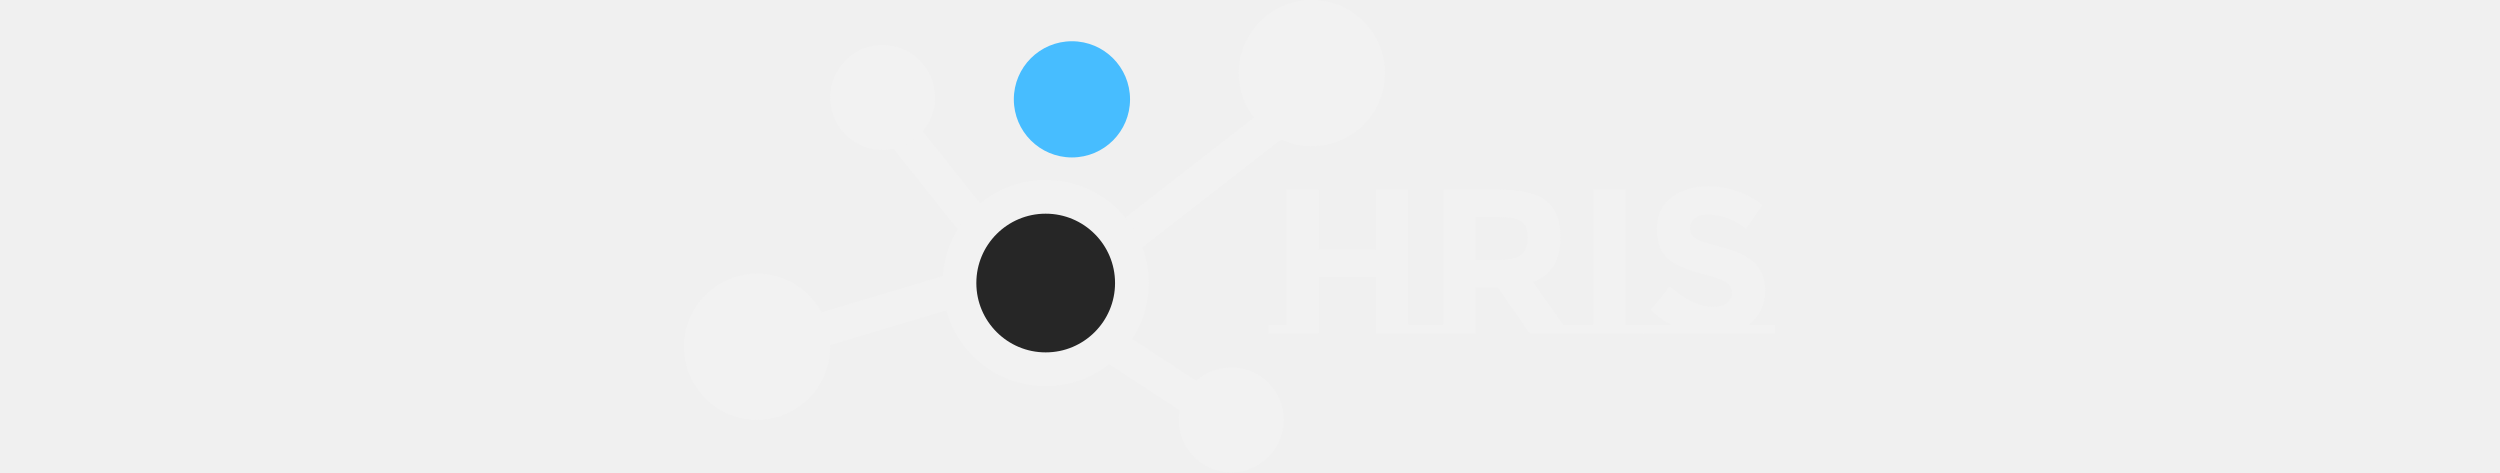
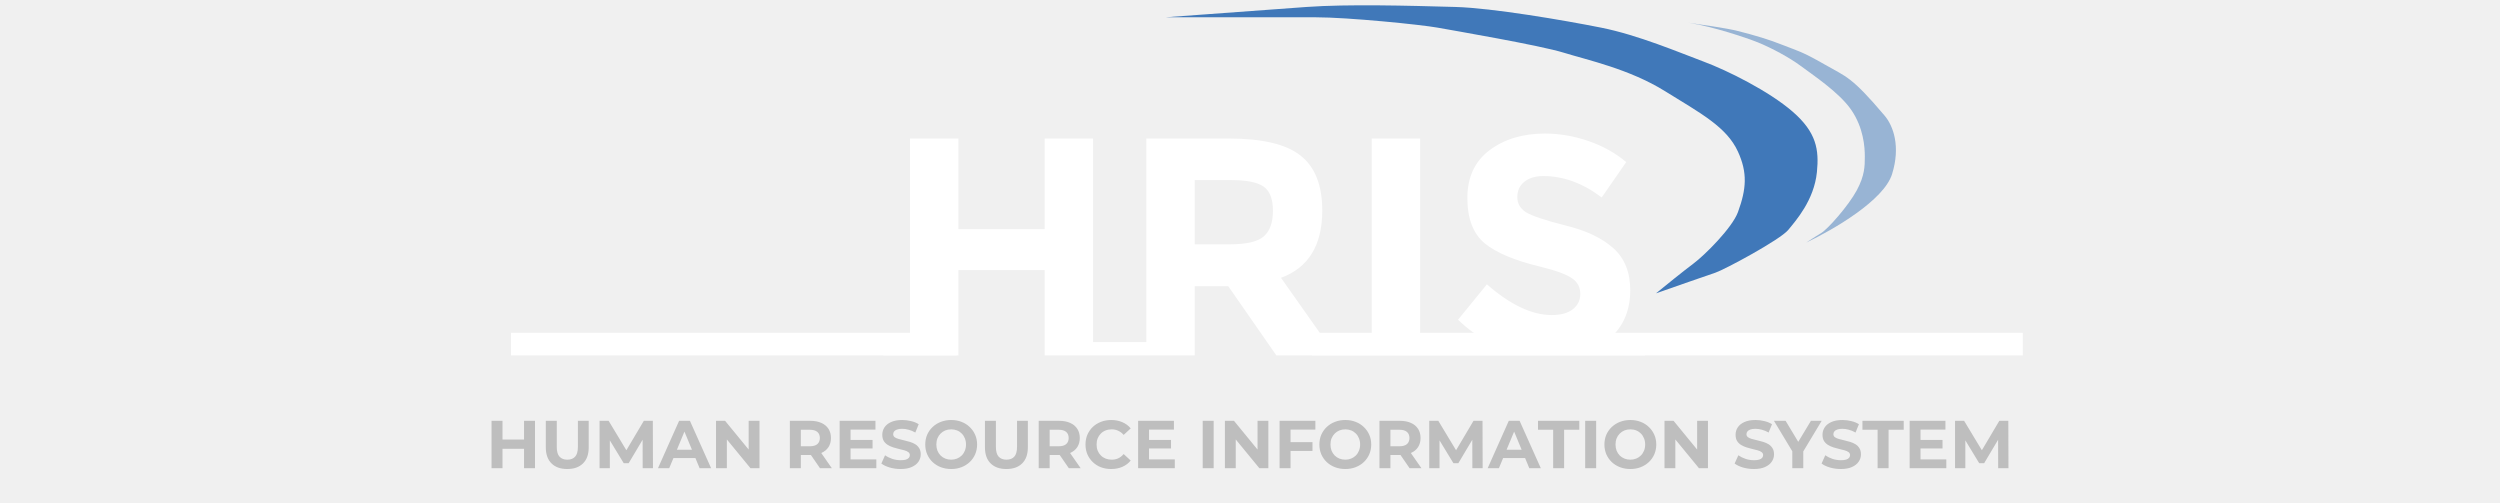
- <svg xmlns="http://www.w3.org/2000/svg" width="217" height="41" viewBox="0 0 302 126" fill="none">
-   <line x1="52.521" y1="28.198" x2="91.521" y2="77.198" stroke="#f2f2f2" stroke-width="9" />
-   <line x1="17.712" y1="93.688" x2="94.712" y2="70.688" stroke="#f2f2f2" stroke-width="9" />
-   <line x1="145.537" y1="112.766" x2="93.537" y2="78.766" stroke="#f2f2f2" stroke-width="9" />
-   <line x1="170.763" y1="22.552" x2="98.763" y2="78.552" stroke="#f2f2f2" stroke-width="9" />
-   <circle cx="96.5" cy="75.5" r="23" fill="#262626" stroke="#f2f2f2" stroke-width="9" />
-   <circle cx="103.5" cy="26.5" r="15.5" fill="#47BDFF" />
-   <circle cx="53" cy="26" r="14" fill="#f2f2f2" />
-   <circle cx="146" cy="112" r="14" fill="#f2f2f2" />
-   <circle cx="19.5" cy="92.5" r="19.5" fill="#f2f2f2" />
-   <circle cx="167.5" cy="19.5" r="19.5" fill="#f2f2f2" />
-   <path d="M197.91 86.635V89H184.6V73.875H169.31V89H156V86.635H160.73V50.555H169.31V66.615H184.6V50.555H193.18V86.635H197.91ZM202.625 86.635V50.555H217.2C223.176 50.555 227.43 51.563 229.96 53.58C232.526 55.597 233.81 58.842 233.81 63.315C233.81 69.475 231.371 73.453 226.495 75.25L234.525 86.635H239.695V89H225.67L217.145 76.735H211.205V89H197.29V86.635H202.625ZM217.475 69.31C220.408 69.31 222.406 68.833 223.47 67.88C224.533 66.927 225.065 65.423 225.065 63.37C225.065 61.28 224.515 59.85 223.415 59.08C222.315 58.31 220.39 57.925 217.64 57.925H211.205V69.31H217.475ZM255.895 86.635V89H237.855V86.635H242.585V50.555H251.165V86.635H255.895ZM290.992 86.635V89H255.902V86.635H263.382C261.366 85.608 259.532 84.288 257.882 82.675L262.997 76.405C267.141 80.035 270.972 81.85 274.492 81.85C276.069 81.85 277.297 81.52 278.177 80.86C279.094 80.163 279.552 79.247 279.552 78.11C279.552 76.937 279.076 76.02 278.122 75.36C277.169 74.663 275.281 73.967 272.457 73.27C267.984 72.207 264.702 70.832 262.612 69.145C260.559 67.422 259.532 64.745 259.532 61.115C259.532 57.448 260.834 54.625 263.437 52.645C266.077 50.665 269.359 49.675 273.282 49.675C275.849 49.675 278.416 50.115 280.982 50.995C283.549 51.875 285.786 53.122 287.692 54.735L283.347 61.005C280.011 58.475 276.564 57.21 273.007 57.21C271.577 57.21 270.441 57.558 269.597 58.255C268.791 58.915 268.387 59.813 268.387 60.95C268.387 62.05 268.882 62.93 269.872 63.59C270.899 64.25 273.227 65.038 276.857 65.955C280.524 66.835 283.366 68.173 285.382 69.97C287.399 71.767 288.407 74.26 288.407 77.45C288.407 81.41 286.922 84.472 283.952 86.635H290.992Z" fill="#f2f2f2" />
+ <svg xmlns="http://www.w3.org/2000/svg" width="244" height="49" viewBox="0 0 274 89" fill="none">
+   <path d="M113.91 60.635V63H100.6V47.875H85.31V63H72V60.635H76.73V24.555H85.31V40.615H100.6V24.555H109.18V60.635H113.91ZM118.625 60.635V24.555H133.2C139.176 24.555 143.43 25.563 145.96 27.58C148.526 29.597 149.81 32.842 149.81 37.315C149.81 43.475 147.371 47.453 142.495 49.25L150.525 60.635H155.695V63H141.67L133.145 50.735H127.205V63H113.29V60.635H118.625ZM133.475 43.31C136.408 43.31 138.406 42.833 139.47 41.88C140.533 40.927 141.065 39.423 141.065 37.37C141.065 35.28 140.515 33.85 139.415 33.08C138.315 32.31 136.39 31.925 133.64 31.925H127.205V43.31H133.475ZM171.895 60.635V63H153.855V60.635H158.585V24.555H167.165V60.635H171.895ZM206.992 60.635V63H171.902V60.635H179.382C177.366 59.608 175.532 58.288 173.882 56.675L178.997 50.405C183.141 54.035 186.972 55.85 190.492 55.85C192.069 55.85 193.297 55.52 194.177 54.86C195.094 54.163 195.552 53.247 195.552 52.11C195.552 50.937 195.076 50.02 194.122 49.36C193.169 48.663 191.281 47.967 188.457 47.27C183.984 46.207 180.702 44.832 178.612 43.145C176.559 41.422 175.532 38.745 175.532 35.115C175.532 31.448 176.834 28.625 179.437 26.645C182.077 24.665 185.359 23.675 189.282 23.675C191.849 23.675 194.416 24.115 196.982 24.995C199.549 25.875 201.786 27.122 203.692 28.735L199.347 35.005C196.011 32.475 192.564 31.21 189.007 31.21C187.577 31.21 186.441 31.558 185.597 32.255C184.791 32.915 184.387 33.813 184.387 34.95C184.387 36.05 184.882 36.93 185.872 37.59C186.899 38.25 189.227 39.038 192.857 39.955C196.524 40.835 199.366 42.173 201.382 43.97C203.399 45.767 204.407 48.26 204.407 51.45C204.407 55.41 202.922 58.472 199.952 60.635H206.992Z" fill="white" />
+   <path d="M8.305 74.6H10.249V83H8.305V74.6ZM4.489 83H2.545V74.6H4.489V83ZM8.449 79.556H4.345V77.912H8.449V79.556ZM15.968 83.144C14.776 83.144 13.844 82.812 13.172 82.148C12.5 81.484 12.164 80.536 12.164 79.304V74.6H14.108V79.232C14.108 80.032 14.272 80.608 14.6 80.96C14.928 81.312 15.388 81.488 15.98 81.488C16.572 81.488 17.032 81.312 17.36 80.96C17.688 80.608 17.852 80.032 17.852 79.232V74.6H19.772V79.304C19.772 80.536 19.436 81.484 18.764 82.148C18.092 82.812 17.16 83.144 15.968 83.144ZM21.693 83V74.6H23.301L26.877 80.528H26.025L29.541 74.6H31.137L31.161 83H29.337L29.325 77.396H29.661L26.853 82.112H25.977L23.109 77.396H23.517V83H21.693ZM32.05 83L35.794 74.6H37.714L41.47 83H39.43L36.358 75.584H37.126L34.042 83H32.05ZM33.922 81.2L34.438 79.724H38.758L39.286 81.2H33.922ZM42.342 83V74.6H43.95L48.906 80.648H48.126V74.6H50.046V83H48.45L43.482 76.952H44.262V83H42.342ZM55.431 83V74.6H59.068C59.819 74.6 60.468 74.724 61.011 74.972C61.556 75.212 61.975 75.56 62.272 76.016C62.568 76.472 62.715 77.016 62.715 77.648C62.715 78.272 62.568 78.812 62.272 79.268C61.975 79.716 61.556 80.06 61.011 80.3C60.468 80.54 59.819 80.66 59.068 80.66H56.511L57.376 79.808V83H55.431ZM60.772 83L58.672 79.952H60.748L62.871 83H60.772ZM57.376 80.024L56.511 79.112H58.959C59.559 79.112 60.008 78.984 60.303 78.728C60.599 78.464 60.748 78.104 60.748 77.648C60.748 77.184 60.599 76.824 60.303 76.568C60.008 76.312 59.559 76.184 58.959 76.184H56.511L57.376 75.26V80.024ZM66.044 77.984H70.088V79.496H66.044V77.984ZM66.188 81.44H70.76V83H64.256V74.6H70.604V76.16H66.188V81.44ZM75.067 83.144C74.394 83.144 73.751 83.056 73.135 82.88C72.519 82.696 72.022 82.46 71.647 82.172L72.306 80.708C72.666 80.964 73.091 81.176 73.579 81.344C74.075 81.504 74.575 81.584 75.079 81.584C75.463 81.584 75.77 81.548 76.002 81.476C76.243 81.396 76.418 81.288 76.531 81.152C76.642 81.016 76.698 80.86 76.698 80.684C76.698 80.46 76.611 80.284 76.434 80.156C76.258 80.02 76.026 79.912 75.739 79.832C75.451 79.744 75.13 79.664 74.778 79.592C74.434 79.512 74.087 79.416 73.734 79.304C73.391 79.192 73.075 79.048 72.787 78.872C72.499 78.696 72.263 78.464 72.079 78.176C71.903 77.888 71.814 77.52 71.814 77.072C71.814 76.592 71.942 76.156 72.198 75.764C72.463 75.364 72.855 75.048 73.374 74.816C73.903 74.576 74.562 74.456 75.355 74.456C75.882 74.456 76.403 74.52 76.915 74.648C77.427 74.768 77.879 74.952 78.27 75.2L77.671 76.676C77.278 76.452 76.886 76.288 76.495 76.184C76.103 76.072 75.719 76.016 75.343 76.016C74.966 76.016 74.659 76.06 74.418 76.148C74.178 76.236 74.007 76.352 73.903 76.496C73.799 76.632 73.746 76.792 73.746 76.976C73.746 77.192 73.835 77.368 74.01 77.504C74.186 77.632 74.418 77.736 74.707 77.816C74.995 77.896 75.311 77.976 75.654 78.056C76.007 78.136 76.355 78.228 76.698 78.332C77.05 78.436 77.371 78.576 77.659 78.752C77.947 78.928 78.178 79.16 78.355 79.448C78.538 79.736 78.63 80.1 78.63 80.54C78.63 81.012 78.499 81.444 78.234 81.836C77.971 82.228 77.575 82.544 77.046 82.784C76.526 83.024 75.867 83.144 75.067 83.144ZM84.039 83.144C83.375 83.144 82.759 83.036 82.191 82.82C81.631 82.604 81.143 82.3 80.727 81.908C80.319 81.516 79.999 81.056 79.767 80.528C79.543 80 79.431 79.424 79.431 78.8C79.431 78.176 79.543 77.6 79.767 77.072C79.999 76.544 80.323 76.084 80.739 75.692C81.155 75.3 81.643 74.996 82.203 74.78C82.763 74.564 83.371 74.456 84.027 74.456C84.691 74.456 85.299 74.564 85.851 74.78C86.411 74.996 86.895 75.3 87.303 75.692C87.719 76.084 88.043 76.544 88.275 77.072C88.507 77.592 88.623 78.168 88.623 78.8C88.623 79.424 88.507 80.004 88.275 80.54C88.043 81.068 87.719 81.528 87.303 81.92C86.895 82.304 86.411 82.604 85.851 82.82C85.299 83.036 84.695 83.144 84.039 83.144ZM84.027 81.488C84.403 81.488 84.747 81.424 85.059 81.296C85.379 81.168 85.659 80.984 85.899 80.744C86.139 80.504 86.323 80.22 86.451 79.892C86.587 79.564 86.655 79.2 86.655 78.8C86.655 78.4 86.587 78.036 86.451 77.708C86.323 77.38 86.139 77.096 85.899 76.856C85.667 76.616 85.391 76.432 85.071 76.304C84.751 76.176 84.403 76.112 84.027 76.112C83.651 76.112 83.303 76.176 82.983 76.304C82.671 76.432 82.395 76.616 82.155 76.856C81.915 77.096 81.727 77.38 81.591 77.708C81.463 78.036 81.399 78.4 81.399 78.8C81.399 79.192 81.463 79.556 81.591 79.892C81.727 80.22 81.911 80.504 82.143 80.744C82.383 80.984 82.663 81.168 82.983 81.296C83.303 81.424 83.651 81.488 84.027 81.488ZM93.816 83.144C92.624 83.144 91.692 82.812 91.02 82.148C90.348 81.484 90.012 80.536 90.012 79.304V74.6H91.956V79.232C91.956 80.032 92.12 80.608 92.448 80.96C92.776 81.312 93.236 81.488 93.828 81.488C94.42 81.488 94.88 81.312 95.208 80.96C95.536 80.608 95.7 80.032 95.7 79.232V74.6H97.62V79.304C97.62 80.536 97.284 81.484 96.612 82.148C95.94 82.812 95.008 83.144 93.816 83.144ZM99.541 83V74.6H103.177C103.929 74.6 104.577 74.724 105.121 74.972C105.665 75.212 106.085 75.56 106.381 76.016C106.677 76.472 106.825 77.016 106.825 77.648C106.825 78.272 106.677 78.812 106.381 79.268C106.085 79.716 105.665 80.06 105.121 80.3C104.577 80.54 103.929 80.66 103.177 80.66H100.621L101.485 79.808V83H99.541ZM104.881 83L102.781 79.952H104.857L106.981 83H104.881ZM101.485 80.024L100.621 79.112H103.069C103.669 79.112 104.117 78.984 104.413 78.728C104.709 78.464 104.857 78.104 104.857 77.648C104.857 77.184 104.709 76.824 104.413 76.568C104.117 76.312 103.669 76.184 103.069 76.184H100.621L101.485 75.26V80.024ZM112.385 83.144C111.737 83.144 111.133 83.04 110.573 82.832C110.021 82.616 109.541 82.312 109.133 81.92C108.725 81.528 108.405 81.068 108.173 80.54C107.949 80.012 107.837 79.432 107.837 78.8C107.837 78.168 107.949 77.588 108.173 77.06C108.405 76.532 108.725 76.072 109.133 75.68C109.549 75.288 110.033 74.988 110.585 74.78C111.137 74.564 111.741 74.456 112.397 74.456C113.125 74.456 113.781 74.584 114.365 74.84C114.957 75.088 115.453 75.456 115.853 75.944L114.605 77.096C114.317 76.768 113.997 76.524 113.645 76.364C113.293 76.196 112.909 76.112 112.493 76.112C112.101 76.112 111.741 76.176 111.413 76.304C111.085 76.432 110.801 76.616 110.561 76.856C110.321 77.096 110.133 77.38 109.997 77.708C109.869 78.036 109.805 78.4 109.805 78.8C109.805 79.2 109.869 79.564 109.997 79.892C110.133 80.22 110.321 80.504 110.561 80.744C110.801 80.984 111.085 81.168 111.413 81.296C111.741 81.424 112.101 81.488 112.493 81.488C112.909 81.488 113.293 81.408 113.645 81.248C113.997 81.08 114.317 80.828 114.605 80.492L115.853 81.644C115.453 82.132 114.957 82.504 114.365 82.76C113.781 83.016 113.121 83.144 112.385 83.144ZM118.954 77.984H122.998V79.496H118.954V77.984ZM119.098 81.44H123.67V83H117.166V74.6H123.514V76.16H119.098V81.44ZM128.615 83V74.6H130.559V83H128.615ZM132.553 83V74.6H134.161L139.117 80.648H138.337V74.6H140.257V83H138.661L133.693 76.952H134.473V83H132.553ZM144.044 78.38H148.076V79.94H144.044V78.38ZM144.188 83H142.244V74.6H148.592V76.16H144.188V83ZM153.906 83.144C153.242 83.144 152.626 83.036 152.058 82.82C151.498 82.604 151.01 82.3 150.594 81.908C150.186 81.516 149.866 81.056 149.634 80.528C149.41 80 149.298 79.424 149.298 78.8C149.298 78.176 149.41 77.6 149.634 77.072C149.866 76.544 150.19 76.084 150.606 75.692C151.022 75.3 151.51 74.996 152.07 74.78C152.63 74.564 153.238 74.456 153.894 74.456C154.558 74.456 155.166 74.564 155.718 74.78C156.278 74.996 156.762 75.3 157.17 75.692C157.586 76.084 157.91 76.544 158.142 77.072C158.374 77.592 158.49 78.168 158.49 78.8C158.49 79.424 158.374 80.004 158.142 80.54C157.91 81.068 157.586 81.528 157.17 81.92C156.762 82.304 156.278 82.604 155.718 82.82C155.166 83.036 154.562 83.144 153.906 83.144ZM153.894 81.488C154.27 81.488 154.614 81.424 154.926 81.296C155.246 81.168 155.526 80.984 155.766 80.744C156.006 80.504 156.19 80.22 156.318 79.892C156.454 79.564 156.522 79.2 156.522 78.8C156.522 78.4 156.454 78.036 156.318 77.708C156.19 77.38 156.006 77.096 155.766 76.856C155.534 76.616 155.258 76.432 154.938 76.304C154.618 76.176 154.27 76.112 153.894 76.112C153.518 76.112 153.17 76.176 152.85 76.304C152.538 76.432 152.262 76.616 152.022 76.856C151.782 77.096 151.594 77.38 151.458 77.708C151.33 78.036 151.266 78.4 151.266 78.8C151.266 79.192 151.33 79.556 151.458 79.892C151.594 80.22 151.778 80.504 152.01 80.744C152.25 80.984 152.53 81.168 152.85 81.296C153.17 81.424 153.518 81.488 153.894 81.488ZM159.951 83V74.6H163.587C164.339 74.6 164.987 74.724 165.531 74.972C166.075 75.212 166.495 75.56 166.791 76.016C167.087 76.472 167.235 77.016 167.235 77.648C167.235 78.272 167.087 78.812 166.791 79.268C166.495 79.716 166.075 80.06 165.531 80.3C164.987 80.54 164.339 80.66 163.587 80.66H161.031L161.895 79.808V83H159.951ZM165.291 83L163.191 79.952H165.267L167.391 83H165.291ZM161.895 80.024L161.031 79.112H163.479C164.079 79.112 164.527 78.984 164.823 78.728C165.119 78.464 165.267 78.104 165.267 77.648C165.267 77.184 165.119 76.824 164.823 76.568C164.527 76.312 164.079 76.184 163.479 76.184H161.031L161.895 75.26V80.024ZM168.775 83V74.6H170.383L173.959 80.528H173.107L176.623 74.6H178.219L178.243 83H176.419L176.407 77.396H176.743L173.935 82.112H173.059L170.191 77.396H170.599V83H168.775ZM179.132 83L182.876 74.6H184.796L188.552 83H186.512L183.44 75.584H184.208L181.124 83H179.132ZM181.004 81.2L181.52 79.724H185.84L186.368 81.2H181.004ZM190.742 83V76.184H188.054V74.6H195.374V76.184H192.686V83H190.742ZM196.42 83V74.6H198.364V83H196.42ZM204.437 83.144C203.773 83.144 203.157 83.036 202.589 82.82C202.029 82.604 201.541 82.3 201.125 81.908C200.717 81.516 200.397 81.056 200.165 80.528C199.941 80 199.829 79.424 199.829 78.8C199.829 78.176 199.941 77.6 200.165 77.072C200.397 76.544 200.721 76.084 201.137 75.692C201.553 75.3 202.041 74.996 202.601 74.78C203.161 74.564 203.769 74.456 204.425 74.456C205.089 74.456 205.697 74.564 206.249 74.78C206.809 74.996 207.293 75.3 207.701 75.692C208.117 76.084 208.441 76.544 208.673 77.072C208.905 77.592 209.021 78.168 209.021 78.8C209.021 79.424 208.905 80.004 208.673 80.54C208.441 81.068 208.117 81.528 207.701 81.92C207.293 82.304 206.809 82.604 206.249 82.82C205.697 83.036 205.093 83.144 204.437 83.144ZM204.425 81.488C204.801 81.488 205.145 81.424 205.457 81.296C205.777 81.168 206.057 80.984 206.297 80.744C206.537 80.504 206.721 80.22 206.849 79.892C206.985 79.564 207.053 79.2 207.053 78.8C207.053 78.4 206.985 78.036 206.849 77.708C206.721 77.38 206.537 77.096 206.297 76.856C206.065 76.616 205.789 76.432 205.469 76.304C205.149 76.176 204.801 76.112 204.425 76.112C204.049 76.112 203.701 76.176 203.381 76.304C203.069 76.432 202.793 76.616 202.553 76.856C202.313 77.096 202.125 77.38 201.989 77.708C201.861 78.036 201.797 78.4 201.797 78.8C201.797 79.192 201.861 79.556 201.989 79.892C202.125 80.22 202.309 80.504 202.541 80.744C202.781 80.984 203.061 81.168 203.381 81.296C203.701 81.424 204.049 81.488 204.425 81.488ZM210.482 83V74.6H212.09L217.046 80.648H216.266V74.6H218.186V83H216.59L211.622 76.952H212.402V83H210.482ZM226.332 83.144C225.66 83.144 225.016 83.056 224.4 82.88C223.784 82.696 223.288 82.46 222.912 82.172L223.572 80.708C223.932 80.964 224.356 81.176 224.844 81.344C225.34 81.504 225.84 81.584 226.344 81.584C226.728 81.584 227.036 81.548 227.268 81.476C227.508 81.396 227.684 81.288 227.796 81.152C227.908 81.016 227.964 80.86 227.964 80.684C227.964 80.46 227.876 80.284 227.7 80.156C227.524 80.02 227.292 79.912 227.004 79.832C226.716 79.744 226.396 79.664 226.044 79.592C225.7 79.512 225.352 79.416 225 79.304C224.656 79.192 224.34 79.048 224.052 78.872C223.764 78.696 223.528 78.464 223.344 78.176C223.168 77.888 223.08 77.52 223.08 77.072C223.08 76.592 223.208 76.156 223.464 75.764C223.728 75.364 224.12 75.048 224.64 74.816C225.168 74.576 225.828 74.456 226.62 74.456C227.148 74.456 227.668 74.52 228.18 74.648C228.692 74.768 229.144 74.952 229.536 75.2L228.936 76.676C228.544 76.452 228.152 76.288 227.76 76.184C227.368 76.072 226.984 76.016 226.608 76.016C226.232 76.016 225.924 76.06 225.684 76.148C225.444 76.236 225.272 76.352 225.168 76.496C225.064 76.632 225.012 76.792 225.012 76.976C225.012 77.192 225.1 77.368 225.276 77.504C225.452 77.632 225.684 77.736 225.972 77.816C226.26 77.896 226.576 77.976 226.92 78.056C227.272 78.136 227.62 78.228 227.964 78.332C228.316 78.436 228.636 78.576 228.924 78.752C229.212 78.928 229.444 79.16 229.62 79.448C229.804 79.736 229.896 80.1 229.896 80.54C229.896 81.012 229.764 81.444 229.5 81.836C229.236 82.228 228.84 82.544 228.312 82.784C227.792 83.024 227.132 83.144 226.332 83.144ZM233.137 83V79.568L233.581 80.744L229.885 74.6H231.949L234.781 79.316H233.593L236.437 74.6H238.345L234.649 80.744L235.081 79.568V83H233.137ZM241.742 83.144C241.07 83.144 240.426 83.056 239.81 82.88C239.194 82.696 238.698 82.46 238.322 82.172L238.982 80.708C239.342 80.964 239.766 81.176 240.254 81.344C240.75 81.504 241.25 81.584 241.754 81.584C242.138 81.584 242.446 81.548 242.678 81.476C242.918 81.396 243.094 81.288 243.206 81.152C243.318 81.016 243.374 80.86 243.374 80.684C243.374 80.46 243.286 80.284 243.11 80.156C242.934 80.02 242.702 79.912 242.414 79.832C242.126 79.744 241.806 79.664 241.454 79.592C241.11 79.512 240.762 79.416 240.41 79.304C240.066 79.192 239.75 79.048 239.462 78.872C239.174 78.696 238.938 78.464 238.754 78.176C238.578 77.888 238.49 77.52 238.49 77.072C238.49 76.592 238.618 76.156 238.874 75.764C239.138 75.364 239.53 75.048 240.05 74.816C240.578 74.576 241.238 74.456 242.03 74.456C242.558 74.456 243.078 74.52 243.59 74.648C244.102 74.768 244.554 74.952 244.946 75.2L244.346 76.676C243.954 76.452 243.562 76.288 243.17 76.184C242.778 76.072 242.394 76.016 242.018 76.016C241.642 76.016 241.334 76.06 241.094 76.148C240.854 76.236 240.682 76.352 240.578 76.496C240.474 76.632 240.422 76.792 240.422 76.976C240.422 77.192 240.51 77.368 240.686 77.504C240.862 77.632 241.094 77.736 241.382 77.816C241.67 77.896 241.986 77.976 242.33 78.056C242.682 78.136 243.03 78.228 243.374 78.332C243.726 78.436 244.046 78.576 244.334 78.752C244.622 78.928 244.854 79.16 245.03 79.448C245.214 79.736 245.306 80.1 245.306 80.54C245.306 81.012 245.174 81.444 244.91 81.836C244.646 82.228 244.25 82.544 243.722 82.784C243.202 83.024 242.542 83.144 241.742 83.144ZM248.257 83V76.184H245.569V74.6H252.889V76.184H250.201V83H248.257ZM255.723 77.984H259.767V79.496H255.723V77.984ZM255.867 81.44H260.439V83H253.935V74.6H260.283V76.16H255.867V81.44ZM261.986 83V74.6H263.594L267.17 80.528H266.318L269.834 74.6H271.43L271.454 83H269.63L269.618 77.396H269.954L267.146 82.112H266.27L263.402 77.396H263.81V83H261.986Z" fill="#BEBEBE" />
+   <path d="M6 61H85" stroke="white" stroke-width="4" />
+   <path d="M148 61L274 61" stroke="white" stroke-width="4" />
+   <path d="M148.618 3.064H122C127.886 2.628 141.134 1.651 147.037 1.233C154.416 0.709 165 1 173.392 1.233C179.978 1.415 192.631 3.588 199.22 4.896C205.808 6.205 213.188 9.345 217.404 10.915C221.621 12.485 229.001 16.149 233.217 19.812C237.434 23.476 237.894 26.559 237.5 30.5C237 35.5 233.761 39.108 232.427 40.747C231 42.5 221.094 47.813 219.513 48.336C218.248 48.755 211.958 50.953 208.971 52C210.464 50.779 213.873 48.022 215.56 46.766C217.668 45.196 222.495 40.359 223.5 37.607C225 33.5 225.221 30.644 223.5 26.878C221.5 22.5 216.877 20.074 210.552 16.149C204.227 12.223 196.848 10.653 192.631 9.345C188.414 8.036 173.128 5.42 170.229 4.896C167.33 4.373 154.416 3.064 148.618 3.064Z" fill="#4078B9" />
+   <path d="M214.5 4C214.584 4.012 214.668 4.025 214.753 4.039C216.942 4.369 221.273 4.94 223.5 5.5C226.396 6.228 229.087 7.03 231.5 8C233.913 8.97 234.65 9 239 11.5C242.738 13.648 243.629 13.562 249.5 20.5C251.064 22.348 252.346 25.986 250.819 30.87C249.371 35.5 240.522 40.655 235.615 43C236.098 42.676 237.305 41.884 238.27 41.302C239.477 40.574 243.097 36.45 244.544 33.781C245.992 31.112 245.992 29.414 245.992 27.716C245.992 26.018 245.751 22.621 243.579 19.468C241.407 16.314 236.581 13.16 234.65 11.704C232.719 10.248 229.413 8.47 227 7.5C225.105 6.738 219.225 4.742 214.753 4.039C214.665 4.025 214.581 4.012 214.5 4Z" fill="#4078B9" fill-opacity="0.5" />
</svg>
